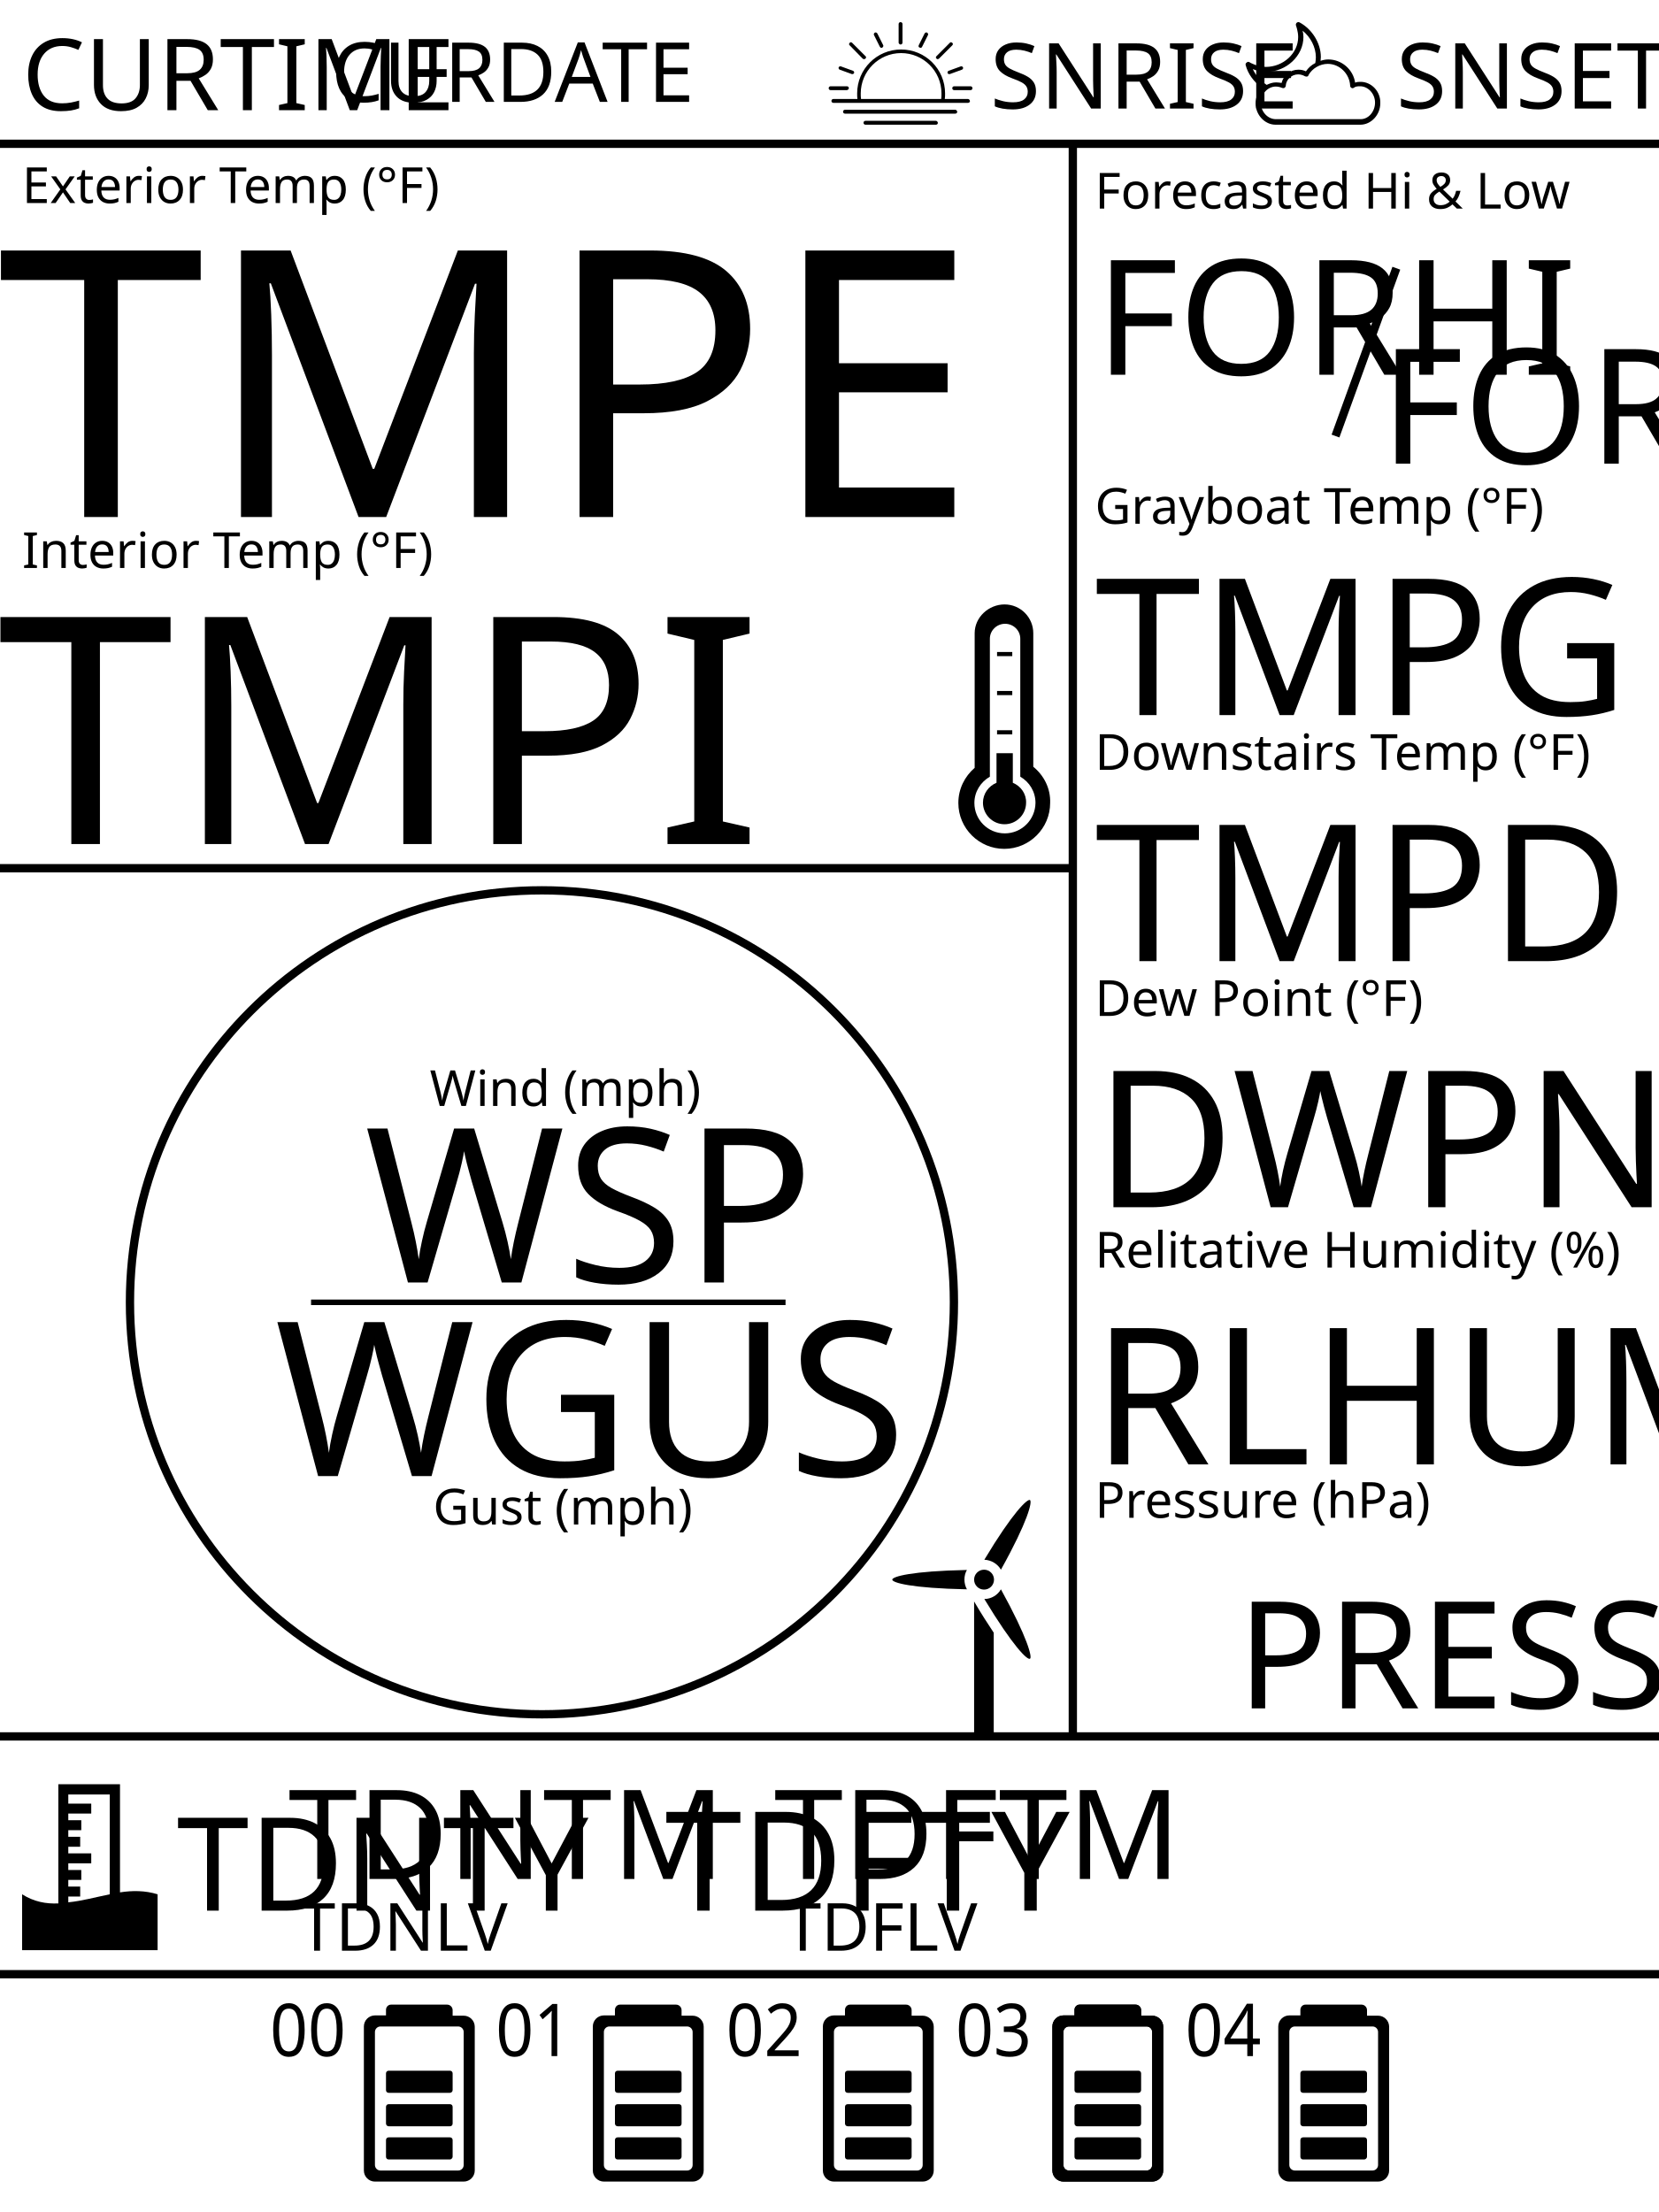
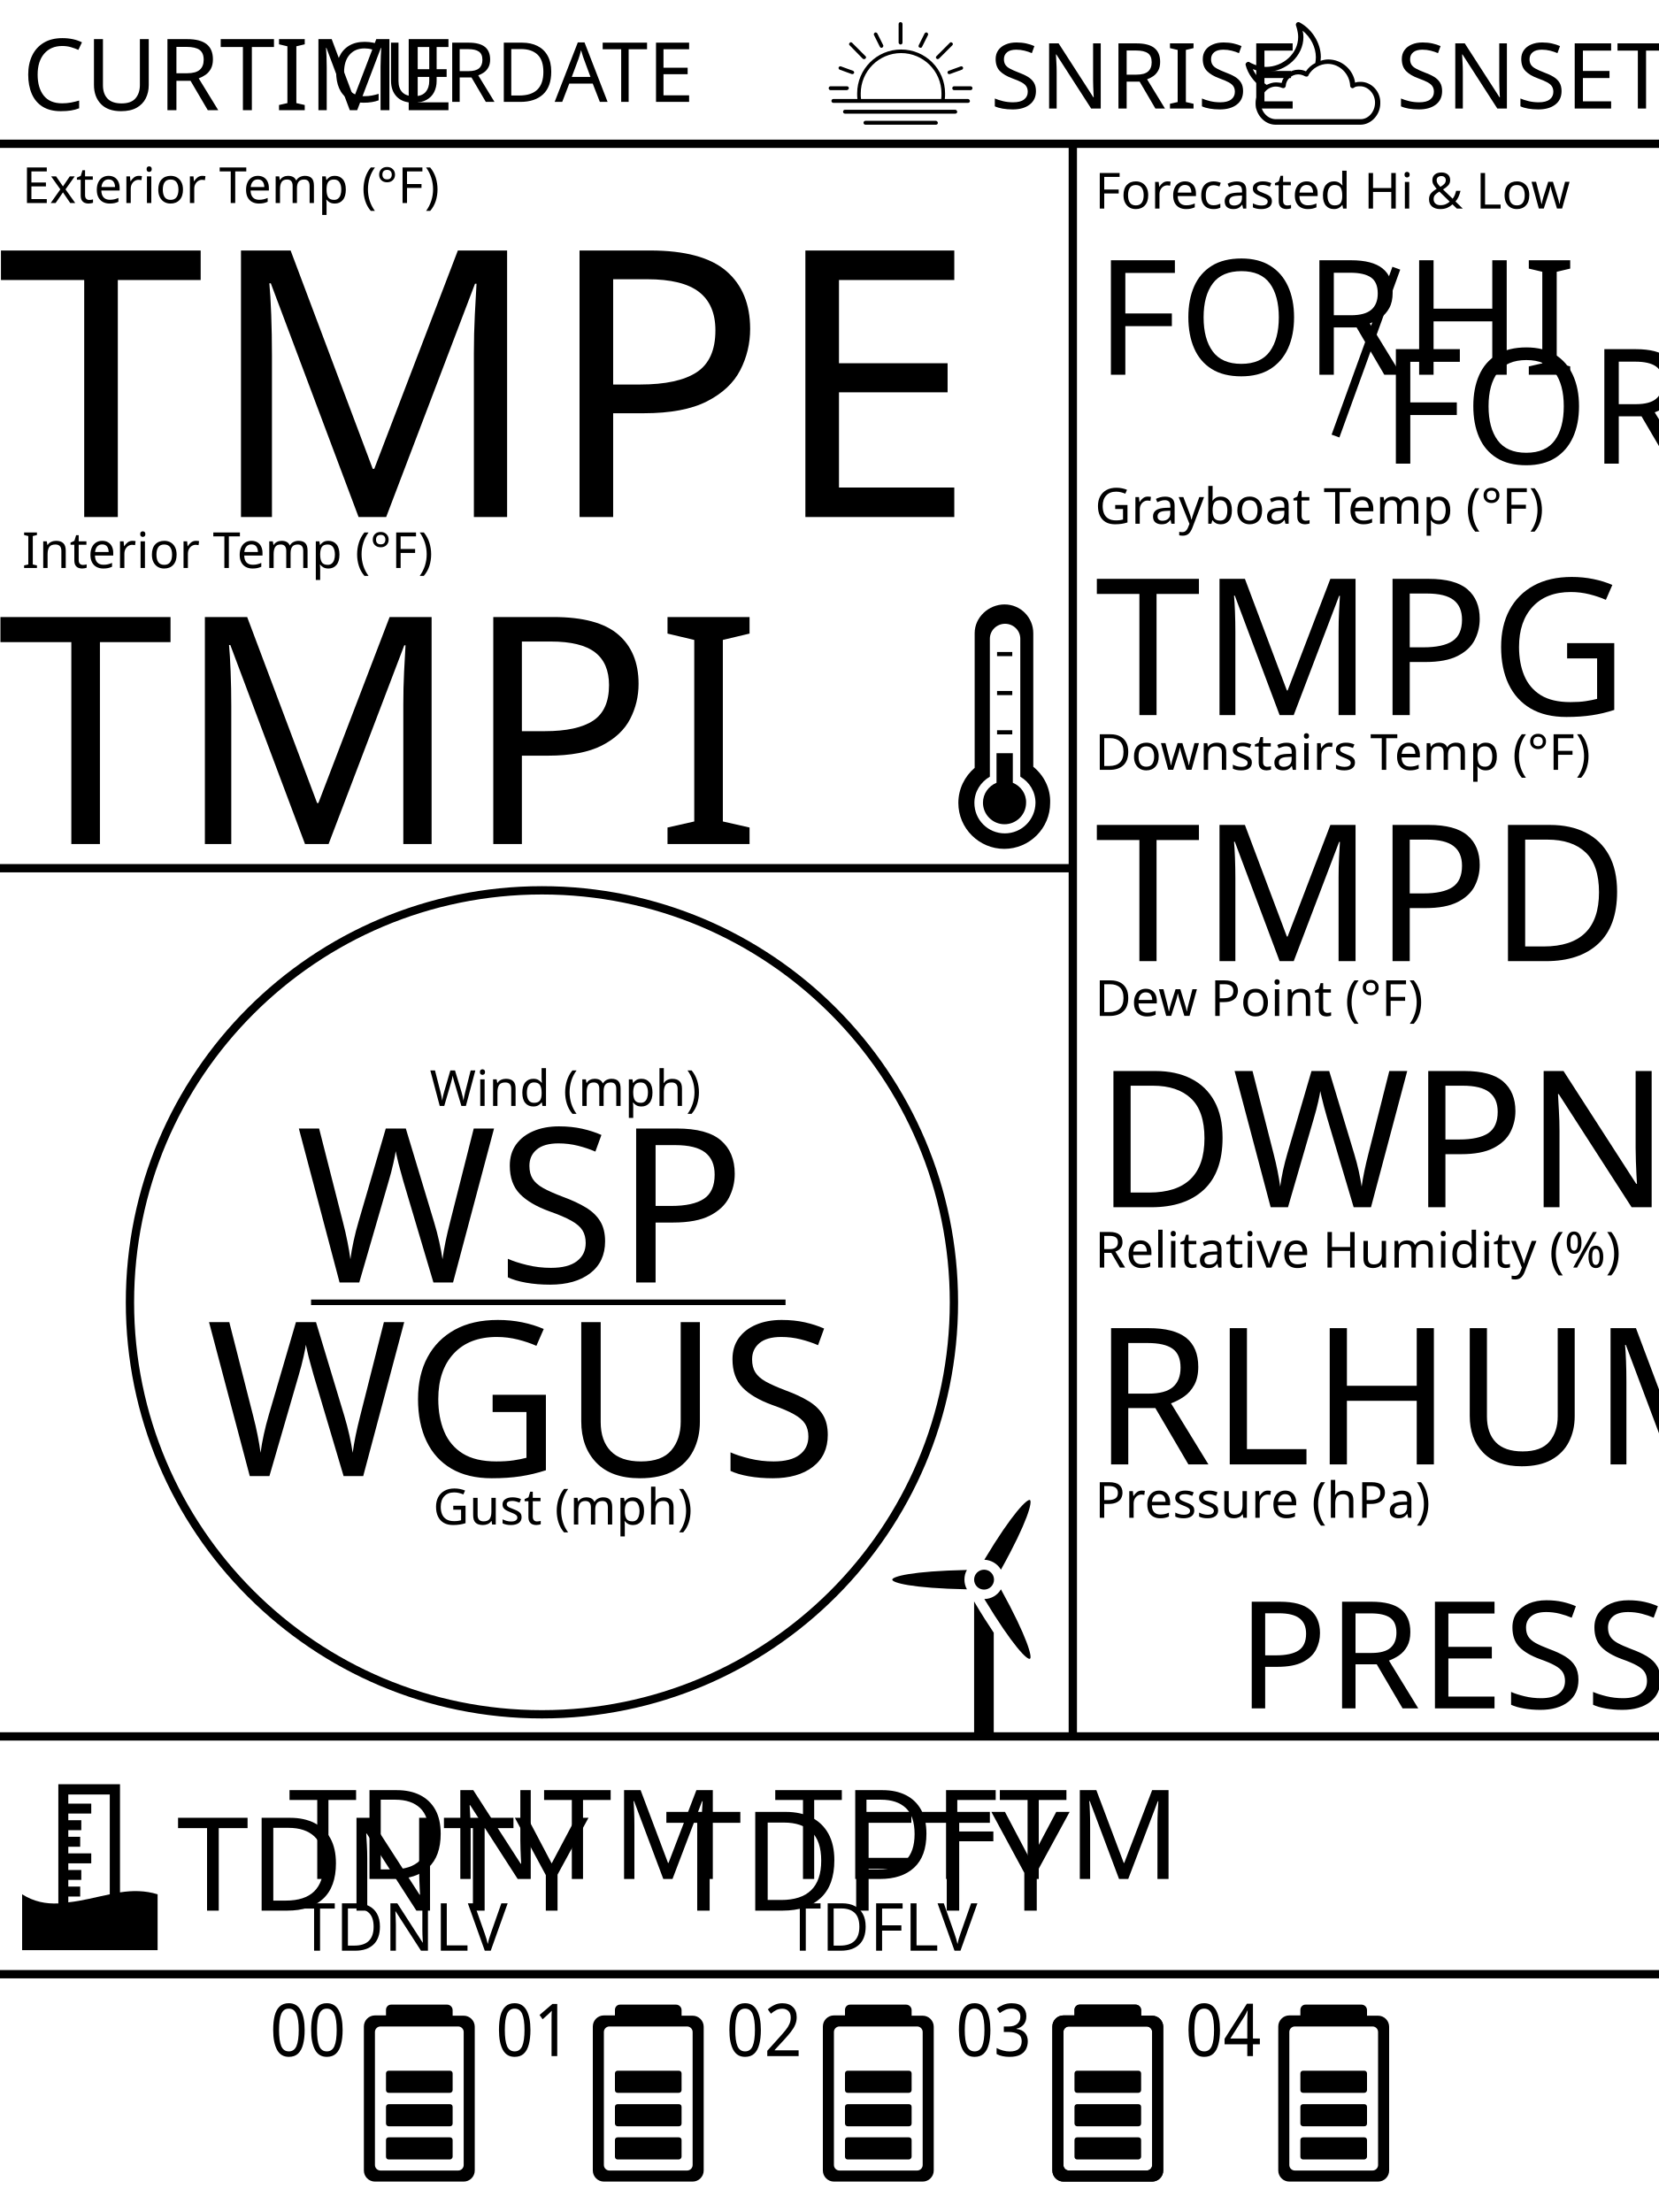
<svg xmlns="http://www.w3.org/2000/svg" version="1.1" id="Layer_1" x="0px" y="0px" viewBox="0 0 600 800" style="enable-background:new 0 0 600 800;" xml:space="preserve">
  <style type="text/css">
	.st0{fill:none;stroke:#000000;stroke-width:3;stroke-miterlimit:10;}
	.st1{font-family:'ArialMT';}
	.st2{font-size:26.4px;}
	.st3{fill-opacity:0;}
	.st4{font-size:45px;}
	.st5{font-size:24px;}
	.st6{font-size:47px;}
	.st7{font-size:50px;}
	.st8{font-size:78px;}
	.st9{font-size:18px;}
	.st10{fill:none;stroke:#000000;stroke-width:2;stroke-miterlimit:10;}
	.st11{font-size:69px;}
	.st12{font-size:54px;}
	.st13{font-size:58px;}
	.st14{font-size:135px;}
	.st15{font-size:115px;}
	.st16{font-size:33px;}
	.st17{font-size:36px;}
	.st18{font-size:30px;}
</style>
  <g id="layout">
    <line class="st0" x1="388" y1="52" x2="388" y2="628" />
    <line class="st0" x1="388" y1="314" x2="0" y2="314" />
    <line class="st0" x1="0" y1="714" x2="600" y2="714" />
    <line class="st0" x1="0" y1="628" x2="600" y2="628" />
    <line class="st0" x1="0" y1="52" x2="600" y2="52" />
  </g>
  <g id="battery_x5F_display">
    <text id="Sensor00" transform="matrix(0.9091 0 0 1 97.625 743.625)" class="st1 st2">00</text>
    <text id="Sensor01" transform="matrix(0.9091 0 0 1 179.2812 743.625)" class="st1 st2">01</text>
    <text id="Sensor02" transform="matrix(0.9091 0 0 1 262.6172 743.625)" class="st1 st2">02</text>
    <text id="Sensor03" transform="matrix(0.9091 0 0 1 345.625 743.625)" class="st1 st2">03</text>
    <text id="Sensor04" transform="matrix(0.9091 0 0 1 428.6641 743.625)" class="st1 st2">04</text>
    <g id="BatSens00">
      <path id="b00Bat4" class="st3" d="M139.7,726.8v2h-4c-2.2,0-4,1.8-4,4v52.3c-0.1,2.2,1.7,4,3.9,4h32.1c2.2,0,4-1.8,4-4V733    c0-2.2-1.8-4-4-4h-4v-2c0-1.1-0.9-2-2-2h-20.1C140.6,724.8,139.7,725.7,139.7,726.8z M165.7,732.9c1.1,0,2,0.9,2,2V783    c0,1.1-0.9,2-2,2h-28.1c-1.1,0-2-0.9-2-2v-48.2c0-1.1,0.9-2,2-2h28.1V732.9z M162.7,773c0.6,0,1,0.4,1,1v6c0,0.6-0.4,1-1,1h-22    c-0.6,0-1-0.4-1-1v-6c0-0.6,0.4-1,1-1H162.7z M162.7,760.9c0.6,0,1,0.4,1,1v6c0,0.6-0.4,1-1,1h-22c-0.6,0-1-0.4-1-1v-6    c0-0.6,0.4-1,1-1H162.7z M162.7,748.9c0.6,0,1,0.4,1,1v6c0,0.6-0.4,1-1,1h-22c-0.6,0-1-0.4-1-1v-6c0-0.6,0.4-1,1-1H162.7z     M162.7,736.9c0.6,0,1,0.4,1,1v6c0,0.6-0.4,1-1,1h-22c-0.6,0-1-0.4-1-1v-6c0-0.6,0.4-1,1-1H162.7z M140.7,760.9h22.1    c0.6,0,1,0.4,1,1v6c0,0.6-0.4,1-1,1h-22.1c-0.6,0-1-0.4-1-1v-6C139.7,761.4,140.1,760.9,140.7,760.9z M140.7,773h22.1    c0.6,0,1,0.4,1,1v6c0,0.6-0.4,1-1,1h-22.1c-0.6,0-1-0.4-1-1v-6C139.7,773.4,140.1,773,140.7,773z M140.7,736.9h22.1    c0.6,0,1,0.4,1,1v6c0,0.6-0.4,1-1,1h-22.1c-0.6,0-1-0.4-1-1v-6C139.7,737.3,140.1,736.9,140.7,736.9z M140.7,748.9h22.1    c0.6,0,1,0.4,1,1v6c0,0.6-0.4,1-1,1h-22.1c-0.6,0-1-0.4-1-1v-6C139.7,749.4,140.1,748.9,140.7,748.9z" />
      <path id="b00Bat3" d="M139.6,768v-6c0-0.6,0.4-1,1-1h22.1c0.6,0,1,0.4,1,1v6c0,0.6-0.4,1-1,1h-22.1C140,769,139.6,768.5,139.6,768    z M163.7,780v-6c0-0.6-0.4-1-1-1h-22.1c-0.6,0-1,0.4-1,1v6c0,0.6,0.4,1,1,1h22.1C163.2,781,163.7,780.5,163.7,780z M163.7,755.9    v-6c0-0.6-0.4-1-1-1h-22.1c-0.6,0-1,0.4-1,1v6c0,0.6,0.4,1,1,1h22.1C163.2,756.9,163.7,756.5,163.7,755.9z M139.6,726.9v2h-4    c-2.2,0-4,1.8-4,4V785c0,2.2,1.8,4,4,4h32.1c2.2,0,4-1.8,4-4v-52c0-2.2-1.8-4-4-4h-4v-2c0-1.1-0.9-2-2-2h-20.1    C140.5,724.9,139.6,725.8,139.6,726.9z M165.7,732.9c1.1,0,2,0.9,2,2V783c0,1.1-0.9,2-2,2h-28.1c-1.1,0-2-0.9-2-2v-48.1    c0-1.1,0.9-2,2-2H165.7z" />
      <path id="b00Bat2" class="st3" d="M139.6,768v-6c0-0.6,0.4-1,1-1h22.1c0.6,0,1,0.4,1,1v6c0,0.6-0.4,1-1,1h-22.1    C140,769,139.6,768.5,139.6,768z M163.7,780v-6c0-0.6-0.4-1-1-1h-22.1c-0.6,0-1,0.4-1,1v6c0,0.6,0.4,1,1,1h22.1    C163.2,781,163.7,780.5,163.7,780z M139.6,726.9v2h-4c-2.2,0-4,1.8-4,4V785c0,2.2,1.8,4,4,4h32.1c2.2,0,4-1.8,4-4v-52    c0-2.2-1.8-4-4-4h-4v-2c0-1.1-0.9-2-2-2h-20.1C140.5,724.9,139.6,725.8,139.6,726.9z M165.7,732.9c1.1,0,2,0.9,2,2V783    c0,1.1-0.9,2-2,2h-28.1c-1.1,0-2-0.9-2-2v-48.1c0-1.1,0.9-2,2-2H165.7z" />
      <path id="b00Bat1" class="st3" d="M163.7,780v-6c0-0.6-0.4-1-1-1h-22.1c-0.6,0-1,0.4-1,1v6c0,0.6,0.4,1,1,1h22.1    C163.3,781,163.7,780.5,163.7,780z M139.6,726.9v2h-4c-2.2,0-4,1.8-4,4V785c0,2.2,1.8,4,4,4h32.1c2.2,0,4-1.8,4-4v-52    c0-2.2-1.8-4-4-4h-4v-2c0-1.1-0.9-2-2-2h-20.1C140.6,724.9,139.6,725.8,139.6,726.9z M165.7,732.9c1.1,0,2,0.9,2,2V783    c0,1.1-0.9,2-2,2h-28.1c-1.1,0-2-0.9-2-2v-48.1c0-1.1,0.9-2,2-2H165.7z" />
      <path id="b00Bat0" class="st3" d="M139.6,726.9v2h-4c-2.2,0-4,1.8-4,4V785c0,2.2,1.8,4,4,4h32.1c2.2,0,4-1.8,4-4v-52    c0-2.2-1.8-4-4-4h-4v-2c0-1.1-0.9-2-2-2h-20.1C140.6,724.9,139.6,725.8,139.6,726.9z M165.7,732.9c1.1,0,2,0.9,2,2V783    c0,1.1-0.9,2-2,2h-28.1c-1.1,0-2-0.9-2-2v-48.1c0-1.1,0.9-2,2-2H165.7z" />
    </g>
    <g id="BatSens01">
      <path id="b01Bat4" class="st3" d="M222.5,726.8v2h-4c-2.2,0-4,1.8-4,4v52.3c-0.1,2.2,1.7,4,3.9,4h32.1c2.2,0,4-1.8,4-4V733    c0-2.2-1.8-4-4-4h-4v-2c0-1.1-0.9-2-2-2h-20.1C223.4,724.8,222.5,725.7,222.5,726.8z M248.5,732.9c1.1,0,2,0.9,2,2V783    c0,1.1-0.9,2-2,2h-28.1c-1.1,0-2-0.9-2-2v-48.2c0-1.1,0.9-2,2-2h28.1V732.9z M245.5,773c0.6,0,1,0.4,1,1v6c0,0.6-0.4,1-1,1h-22    c-0.6,0-1-0.4-1-1v-6c0-0.6,0.4-1,1-1H245.5z M245.5,760.9c0.6,0,1,0.4,1,1v6c0,0.6-0.4,1-1,1h-22c-0.6,0-1-0.4-1-1v-6    c0-0.6,0.4-1,1-1H245.5z M245.5,748.9c0.6,0,1,0.4,1,1v6c0,0.6-0.4,1-1,1h-22c-0.6,0-1-0.4-1-1v-6c0-0.6,0.4-1,1-1H245.5z     M245.5,736.9c0.6,0,1,0.4,1,1v6c0,0.6-0.4,1-1,1h-22c-0.6,0-1-0.4-1-1v-6c0-0.6,0.4-1,1-1H245.5z M223.5,760.9h22.1    c0.6,0,1,0.4,1,1v6c0,0.6-0.4,1-1,1h-22.1c-0.6,0-1-0.4-1-1v-6C222.5,761.4,222.9,760.9,223.5,760.9z M223.5,773h22.1    c0.6,0,1,0.4,1,1v6c0,0.6-0.4,1-1,1h-22.1c-0.6,0-1-0.4-1-1v-6C222.5,773.4,222.9,773,223.5,773z M223.5,736.9h22.1    c0.6,0,1,0.4,1,1v6c0,0.6-0.4,1-1,1h-22.1c-0.6,0-1-0.4-1-1v-6C222.5,737.3,222.9,736.9,223.5,736.9z M223.5,748.9h22.1    c0.6,0,1,0.4,1,1v6c0,0.6-0.4,1-1,1h-22.1c-0.6,0-1-0.4-1-1v-6C222.5,749.4,222.9,748.9,223.5,748.9z" />
      <path id="b01Bat3" d="M222.4,768v-6c0-0.6,0.4-1,1-1h22.1c0.6,0,1,0.4,1,1v6c0,0.6-0.4,1-1,1h-22.1    C222.8,769,222.4,768.5,222.4,768z M246.5,780v-6c0-0.6-0.4-1-1-1h-22.1c-0.6,0-1,0.4-1,1v6c0,0.6,0.4,1,1,1h22.1    C246,781,246.5,780.5,246.5,780z M246.5,755.9v-6c0-0.6-0.4-1-1-1h-22.1c-0.6,0-1,0.4-1,1v6c0,0.6,0.4,1,1,1h22.1    C246,756.9,246.5,756.5,246.5,755.9z M222.4,726.9v2h-4c-2.2,0-4,1.8-4,4V785c0,2.2,1.8,4,4,4h32.1c2.2,0,4-1.8,4-4v-52    c0-2.2-1.8-4-4-4h-4v-2c0-1.1-0.9-2-2-2h-20.1C223.3,724.9,222.4,725.8,222.4,726.9z M248.5,732.9c1.1,0,2,0.9,2,2V783    c0,1.1-0.9,2-2,2h-28.1c-1.1,0-2-0.9-2-2v-48.1c0-1.1,0.9-2,2-2H248.5z" />
      <path id="b01Bat2" class="st3" d="M222.4,768v-6c0-0.6,0.4-1,1-1h22.1c0.6,0,1,0.4,1,1v6c0,0.6-0.4,1-1,1h-22.1    C222.8,769,222.4,768.5,222.4,768z M246.5,780v-6c0-0.6-0.4-1-1-1h-22.1c-0.6,0-1,0.4-1,1v6c0,0.6,0.4,1,1,1h22.1    C246,781,246.5,780.5,246.5,780z M222.4,726.9v2h-4c-2.2,0-4,1.8-4,4V785c0,2.2,1.8,4,4,4h32.1c2.2,0,4-1.8,4-4v-52    c0-2.2-1.8-4-4-4h-4v-2c0-1.1-0.9-2-2-2h-20.1C223.3,724.9,222.4,725.8,222.4,726.9z M248.5,732.9c1.1,0,2,0.9,2,2V783    c0,1.1-0.9,2-2,2h-28.1c-1.1,0-2-0.9-2-2v-48.1c0-1.1,0.9-2,2-2H248.5z" />
      <path id="b01Bat1" class="st3" d="M246.5,780v-6c0-0.6-0.4-1-1-1h-22.1c-0.6,0-1,0.4-1,1v6c0,0.6,0.4,1,1,1h22.1    C246.1,781,246.5,780.5,246.5,780z M222.4,726.9v2h-4c-2.2,0-4,1.8-4,4V785c0,2.2,1.8,4,4,4h32.1c2.2,0,4-1.8,4-4v-52    c0-2.2-1.8-4-4-4h-4v-2c0-1.1-0.9-2-2-2h-20.1C223.4,724.9,222.4,725.8,222.4,726.9z M248.5,732.9c1.1,0,2,0.9,2,2V783    c0,1.1-0.9,2-2,2h-28.1c-1.1,0-2-0.9-2-2v-48.1c0-1.1,0.9-2,2-2H248.5z" />
      <path id="b01Bat0" class="st3" d="M222.4,726.9v2h-4c-2.2,0-4,1.8-4,4V785c0,2.2,1.8,4,4,4h32.1c2.2,0,4-1.8,4-4v-52    c0-2.2-1.8-4-4-4h-4v-2c0-1.1-0.9-2-2-2h-20.1C223.4,724.9,222.4,725.8,222.4,726.9z M248.5,732.9c1.1,0,2,0.9,2,2V783    c0,1.1-0.9,2-2,2h-28.1c-1.1,0-2-0.9-2-2v-48.1c0-1.1,0.9-2,2-2H248.5z" />
    </g>
    <g id="BatSens02">
      <path id="b02Bat4" class="st3" d="M305.7,726.8v2h-4c-2.2,0-4,1.8-4,4v52.3c-0.1,2.2,1.7,4,3.9,4h32.1c2.2,0,4-1.8,4-4V733    c0-2.2-1.8-4-4-4h-4v-2c0-1.1-0.9-2-2-2h-20.1C306.6,724.8,305.7,725.7,305.7,726.8z M331.7,732.9c1.1,0,2,0.9,2,2V783    c0,1.1-0.9,2-2,2h-28.1c-1.1,0-2-0.9-2-2v-48.2c0-1.1,0.9-2,2-2h28.1V732.9z M328.7,773c0.6,0,1,0.4,1,1v6c0,0.6-0.4,1-1,1h-22    c-0.6,0-1-0.4-1-1v-6c0-0.6,0.4-1,1-1H328.7z M328.7,760.9c0.6,0,1,0.4,1,1v6c0,0.6-0.4,1-1,1h-22c-0.6,0-1-0.4-1-1v-6    c0-0.6,0.4-1,1-1H328.7z M328.7,748.9c0.6,0,1,0.4,1,1v6c0,0.6-0.4,1-1,1h-22c-0.6,0-1-0.4-1-1v-6c0-0.6,0.4-1,1-1H328.7z     M328.7,736.9c0.6,0,1,0.4,1,1v6c0,0.6-0.4,1-1,1h-22c-0.6,0-1-0.4-1-1v-6c0-0.6,0.4-1,1-1H328.7z M306.7,760.9h22.1    c0.6,0,1,0.4,1,1v6c0,0.6-0.4,1-1,1h-22.1c-0.6,0-1-0.4-1-1v-6C305.7,761.4,306.1,760.9,306.7,760.9z M306.7,773h22.1    c0.6,0,1,0.4,1,1v6c0,0.6-0.4,1-1,1h-22.1c-0.6,0-1-0.4-1-1v-6C305.7,773.4,306.1,773,306.7,773z M306.7,736.9h22.1    c0.6,0,1,0.4,1,1v6c0,0.6-0.4,1-1,1h-22.1c-0.6,0-1-0.4-1-1v-6C305.7,737.3,306.1,736.9,306.7,736.9z M306.7,748.9h22.1    c0.6,0,1,0.4,1,1v6c0,0.6-0.4,1-1,1h-22.1c-0.6,0-1-0.4-1-1v-6C305.7,749.4,306.1,748.9,306.7,748.9z" />
      <path id="b02Bat3" d="M305.6,768v-6c0-0.6,0.4-1,1-1h22.1c0.6,0,1,0.4,1,1v6c0,0.6-0.4,1-1,1h-22.1C306,769,305.6,768.5,305.6,768    z M329.7,780v-6c0-0.6-0.4-1-1-1h-22.1c-0.6,0-1,0.4-1,1v6c0,0.6,0.4,1,1,1h22.1C329.2,781,329.7,780.5,329.7,780z M329.7,755.9    v-6c0-0.6-0.4-1-1-1h-22.1c-0.6,0-1,0.4-1,1v6c0,0.6,0.4,1,1,1h22.1C329.2,756.9,329.7,756.5,329.7,755.9z M305.6,726.9v2h-4    c-2.2,0-4,1.8-4,4V785c0,2.2,1.8,4,4,4h32.1c2.2,0,4-1.8,4-4v-52c0-2.2-1.8-4-4-4h-4v-2c0-1.1-0.9-2-2-2h-20.1    C306.5,724.9,305.6,725.8,305.6,726.9z M331.7,732.9c1.1,0,2,0.9,2,2V783c0,1.1-0.9,2-2,2h-28.1c-1.1,0-2-0.9-2-2v-48.1    c0-1.1,0.9-2,2-2H331.7z" />
      <path id="b02Bat2" class="st3" d="M305.6,768v-6c0-0.6,0.4-1,1-1h22.1c0.6,0,1,0.4,1,1v6c0,0.6-0.4,1-1,1h-22.1    C306,769,305.6,768.5,305.6,768z M329.7,780v-6c0-0.6-0.4-1-1-1h-22.1c-0.6,0-1,0.4-1,1v6c0,0.6,0.4,1,1,1h22.1    C329.2,781,329.7,780.5,329.7,780z M305.6,726.9v2h-4c-2.2,0-4,1.8-4,4V785c0,2.2,1.8,4,4,4h32.1c2.2,0,4-1.8,4-4v-52    c0-2.2-1.8-4-4-4h-4v-2c0-1.1-0.9-2-2-2h-20.1C306.5,724.9,305.6,725.8,305.6,726.9z M331.7,732.9c1.1,0,2,0.9,2,2V783    c0,1.1-0.9,2-2,2h-28.1c-1.1,0-2-0.9-2-2v-48.1c0-1.1,0.9-2,2-2H331.7z" />
      <path id="b02Bat1" class="st3" d="M329.7,780v-6c0-0.6-0.4-1-1-1h-22.1c-0.6,0-1,0.4-1,1v6c0,0.6,0.4,1,1,1h22.1    C329.3,781,329.7,780.5,329.7,780z M305.6,726.9v2h-4c-2.2,0-4,1.8-4,4V785c0,2.2,1.8,4,4,4h32.1c2.2,0,4-1.8,4-4v-52    c0-2.2-1.8-4-4-4h-4v-2c0-1.1-0.9-2-2-2h-20.1C306.6,724.9,305.6,725.8,305.6,726.9z M331.7,732.9c1.1,0,2,0.9,2,2V783    c0,1.1-0.9,2-2,2h-28.1c-1.1,0-2-0.9-2-2v-48.1c0-1.1,0.9-2,2-2H331.7z" />
      <path id="b02Bat0" class="st3" d="M305.6,726.9v2h-4c-2.2,0-4,1.8-4,4V785c0,2.2,1.8,4,4,4h32.1c2.2,0,4-1.8,4-4v-52    c0-2.2-1.8-4-4-4h-4v-2c0-1.1-0.9-2-2-2h-20.1C306.6,724.9,305.6,725.8,305.6,726.9z M331.7,732.9c1.1,0,2,0.9,2,2V783    c0,1.1-0.9,2-2,2h-28.1c-1.1,0-2-0.9-2-2v-48.1c0-1.1,0.9-2,2-2H331.7z" />
    </g>
    <g id="BatSens03">
      <path id="b03Bat4" class="st3" d="M388.7,726.8v2h-4c-2.2,0-4,1.8-4,4v52.3c-0.1,2.2,1.7,4,3.9,4h32.1c2.2,0,4-1.8,4-4V733    c0-2.2-1.8-4-4-4h-4v-2c0-1.1-0.9-2-2-2h-20.1C389.6,724.8,388.7,725.7,388.7,726.8z M414.7,732.9c1.1,0,2,0.9,2,2V783    c0,1.1-0.9,2-2,2h-28.1c-1.1,0-2-0.9-2-2v-48.2c0-1.1,0.9-2,2-2h28.1V732.9z M411.7,773c0.6,0,1,0.4,1,1v6c0,0.6-0.4,1-1,1h-22    c-0.6,0-1-0.4-1-1v-6c0-0.6,0.4-1,1-1H411.7z M411.7,760.9c0.6,0,1,0.4,1,1v6c0,0.6-0.4,1-1,1h-22c-0.6,0-1-0.4-1-1v-6    c0-0.6,0.4-1,1-1H411.7z M411.7,748.9c0.6,0,1,0.4,1,1v6c0,0.6-0.4,1-1,1h-22c-0.6,0-1-0.4-1-1v-6c0-0.6,0.4-1,1-1H411.7z     M411.7,736.9c0.6,0,1,0.4,1,1v6c0,0.6-0.4,1-1,1h-22c-0.6,0-1-0.4-1-1v-6c0-0.6,0.4-1,1-1H411.7z M389.7,760.9h22.1    c0.6,0,1,0.4,1,1v6c0,0.6-0.4,1-1,1h-22.1c-0.6,0-1-0.4-1-1v-6C388.7,761.4,389.1,760.9,389.7,760.9z M389.7,773h22.1    c0.6,0,1,0.4,1,1v6c0,0.6-0.4,1-1,1h-22.1c-0.6,0-1-0.4-1-1v-6C388.7,773.4,389.1,773,389.7,773z M389.7,736.9h22.1    c0.6,0,1,0.4,1,1v6c0,0.6-0.4,1-1,1h-22.1c-0.6,0-1-0.4-1-1v-6C388.7,737.3,389.1,736.9,389.7,736.9z M389.7,748.9h22.1    c0.6,0,1,0.4,1,1v6c0,0.6-0.4,1-1,1h-22.1c-0.6,0-1-0.4-1-1v-6C388.7,749.4,389.1,748.9,389.7,748.9z" />
      <path id="b03Bat3" d="M388.6,768v-6c0-0.6,0.4-1,1-1h22.1c0.6,0,1,0.4,1,1v6c0,0.6-0.4,1-1,1h-22.1C389,769,388.6,768.5,388.6,768    z M412.7,780v-6c0-0.6-0.4-1-1-1h-22.1c-0.6,0-1,0.4-1,1v6c0,0.6,0.4,1,1,1h22.1C412.2,781,412.7,780.5,412.7,780z M412.7,755.9    v-6c0-0.6-0.4-1-1-1h-22.1c-0.6,0-1,0.4-1,1v6c0,0.6,0.4,1,1,1h22.1C412.2,756.9,412.7,756.5,412.7,755.9z M388.6,726.9v2h-4    c-2.2,0-4,1.8-4,4V785c0,2.2,1.8,4,4,4h32.1c2.2,0,4-1.8,4-4v-52c0-2.2-1.8-4-4-4h-4v-2c0-1.1-0.9-2-2-2h-20.1    C389.5,724.9,388.6,725.8,388.6,726.9z M414.7,732.9c1.1,0,2,0.9,2,2V783c0,1.1-0.9,2-2,2h-28.1c-1.1,0-2-0.9-2-2v-48.1    c0-1.1,0.9-2,2-2H414.7z" />
      <path id="b03Bat2" class="st3" d="M388.6,768v-6c0-0.6,0.4-1,1-1h22.1c0.6,0,1,0.4,1,1v6c0,0.6-0.4,1-1,1h-22.1    C389,769,388.6,768.5,388.6,768z M412.7,780v-6c0-0.6-0.4-1-1-1h-22.1c-0.6,0-1,0.4-1,1v6c0,0.6,0.4,1,1,1h22.1    C412.2,781,412.7,780.5,412.7,780z M388.6,726.9v2h-4c-2.2,0-4,1.8-4,4V785c0,2.2,1.8,4,4,4h32.1c2.2,0,4-1.8,4-4v-52    c0-2.2-1.8-4-4-4h-4v-2c0-1.1-0.9-2-2-2h-20.1C389.5,724.9,388.6,725.8,388.6,726.9z M414.7,732.9c1.1,0,2,0.9,2,2V783    c0,1.1-0.9,2-2,2h-28.1c-1.1,0-2-0.9-2-2v-48.1c0-1.1,0.9-2,2-2H414.7z" />
      <path id="b03Bat1" class="st3" d="M412.7,780v-6c0-0.6-0.4-1-1-1h-22.1c-0.6,0-1,0.4-1,1v6c0,0.6,0.4,1,1,1h22.1    C412.3,781,412.7,780.5,412.7,780z M388.6,726.9v2h-4c-2.2,0-4,1.8-4,4V785c0,2.2,1.8,4,4,4h32.1c2.2,0,4-1.8,4-4v-52    c0-2.2-1.8-4-4-4h-4v-2c0-1.1-0.9-2-2-2h-20.1C389.6,724.9,388.6,725.8,388.6,726.9z M414.7,732.9c1.1,0,2,0.9,2,2V783    c0,1.1-0.9,2-2,2h-28.1c-1.1,0-2-0.9-2-2v-48.1c0-1.1,0.9-2,2-2H414.7z" />
      <path id="b03Bat0" d="M388.6,726.9v2h-4c-2.2,0-4,1.8-4,4V785c0,2.2,1.8,4,4,4h32.1c2.2,0,4-1.8,4-4v-52c0-2.2-1.8-4-4-4h-4v-2    c0-1.1-0.9-2-2-2h-20.1C389.6,724.9,388.6,725.8,388.6,726.9z M414.7,732.9c1.1,0,2,0.9,2,2V783c0,1.1-0.9,2-2,2h-28.1    c-1.1,0-2-0.9-2-2v-48.1c0-1.1,0.9-2,2-2H414.7z" />
    </g>
    <g id="BatSens04">
      <path id="b04Bat4" class="st3" d="M470.4,726.8v2h-4c-2.2,0-4,1.8-4,4v52.3c-0.1,2.2,1.7,4,3.9,4h32.1c2.2,0,4-1.8,4-4V733    c0-2.2-1.8-4-4-4h-4v-2c0-1.1-0.9-2-2-2h-20.1C471.3,724.8,470.4,725.7,470.4,726.8z M496.4,732.9c1.1,0,2,0.9,2,2V783    c0,1.1-0.9,2-2,2h-28.1c-1.1,0-2-0.9-2-2v-48.2c0-1.1,0.9-2,2-2h28.1V732.9z M493.4,773c0.6,0,1,0.4,1,1v6c0,0.6-0.4,1-1,1h-22    c-0.6,0-1-0.4-1-1v-6c0-0.6,0.4-1,1-1H493.4z M493.4,760.9c0.6,0,1,0.4,1,1v6c0,0.6-0.4,1-1,1h-22c-0.6,0-1-0.4-1-1v-6    c0-0.6,0.4-1,1-1H493.4z M493.4,748.9c0.6,0,1,0.4,1,1v6c0,0.6-0.4,1-1,1h-22c-0.6,0-1-0.4-1-1v-6c0-0.6,0.4-1,1-1H493.4z     M493.4,736.9c0.6,0,1,0.4,1,1v6c0,0.6-0.4,1-1,1h-22c-0.6,0-1-0.4-1-1v-6c0-0.6,0.4-1,1-1H493.4z M471.4,760.9h22.1    c0.6,0,1,0.4,1,1v6c0,0.6-0.4,1-1,1h-22.1c-0.6,0-1-0.4-1-1v-6C470.4,761.4,470.8,760.9,471.4,760.9z M471.4,773h22.1    c0.6,0,1,0.4,1,1v6c0,0.6-0.4,1-1,1h-22.1c-0.6,0-1-0.4-1-1v-6C470.4,773.4,470.8,773,471.4,773z M471.4,736.9h22.1    c0.6,0,1,0.4,1,1v6c0,0.6-0.4,1-1,1h-22.1c-0.6,0-1-0.4-1-1v-6C470.4,737.3,470.8,736.9,471.4,736.9z M471.4,748.9h22.1    c0.6,0,1,0.4,1,1v6c0,0.6-0.4,1-1,1h-22.1c-0.6,0-1-0.4-1-1v-6C470.4,749.4,470.8,748.9,471.4,748.9z" />
      <path id="b04Bat3" d="M470.3,768v-6c0-0.6,0.4-1,1-1h22.1c0.6,0,1,0.4,1,1v6c0,0.6-0.4,1-1,1h-22.1    C470.7,769,470.3,768.5,470.3,768z M494.4,780v-6c0-0.6-0.4-1-1-1h-22.1c-0.6,0-1,0.4-1,1v6c0,0.6,0.4,1,1,1h22.1    C493.9,781,494.4,780.5,494.4,780z M494.4,755.9v-6c0-0.6-0.4-1-1-1h-22.1c-0.6,0-1,0.4-1,1v6c0,0.6,0.4,1,1,1h22.1    C493.9,756.9,494.4,756.5,494.4,755.9z M470.3,726.9v2h-4c-2.2,0-4,1.8-4,4V785c0,2.2,1.8,4,4,4h32.1c2.2,0,4-1.8,4-4v-52    c0-2.2-1.8-4-4-4h-4v-2c0-1.1-0.9-2-2-2h-20.1C471.2,724.9,470.3,725.8,470.3,726.9z M496.4,732.9c1.1,0,2,0.9,2,2V783    c0,1.1-0.9,2-2,2h-28.1c-1.1,0-2-0.9-2-2v-48.1c0-1.1,0.9-2,2-2H496.4z" />
      <path id="b04Bat2" class="st3" d="M470.3,768v-6c0-0.6,0.4-1,1-1h22.1c0.6,0,1,0.4,1,1v6c0,0.6-0.4,1-1,1h-22.1    C470.7,769,470.3,768.5,470.3,768z M494.4,780v-6c0-0.6-0.4-1-1-1h-22.1c-0.6,0-1,0.4-1,1v6c0,0.6,0.4,1,1,1h22.1    C493.9,781,494.4,780.5,494.4,780z M470.3,726.9v2h-4c-2.2,0-4,1.8-4,4V785c0,2.2,1.8,4,4,4h32.1c2.2,0,4-1.8,4-4v-52    c0-2.2-1.8-4-4-4h-4v-2c0-1.1-0.9-2-2-2h-20.1C471.2,724.9,470.3,725.8,470.3,726.9z M496.4,732.9c1.1,0,2,0.9,2,2V783    c0,1.1-0.9,2-2,2h-28.1c-1.1,0-2-0.9-2-2v-48.1c0-1.1,0.9-2,2-2H496.4z" />
      <path id="b04Bat1" class="st3" d="M494.4,780v-6c0-0.6-0.4-1-1-1h-22.1c-0.6,0-1,0.4-1,1v6c0,0.6,0.4,1,1,1h22.1    C494,781,494.4,780.5,494.4,780z M470.3,726.9v2h-4c-2.2,0-4,1.8-4,4V785c0,2.2,1.8,4,4,4h32.1c2.2,0,4-1.8,4-4v-52    c0-2.2-1.8-4-4-4h-4v-2c0-1.1-0.9-2-2-2h-20.1C471.3,724.9,470.3,725.8,470.3,726.9z M496.4,732.9c1.1,0,2,0.9,2,2V783    c0,1.1-0.9,2-2,2h-28.1c-1.1,0-2-0.9-2-2v-48.1c0-1.1,0.9-2,2-2H496.4z" />
      <path id="b04Bat0" class="st3" d="M470.3,726.9v2h-4c-2.2,0-4,1.8-4,4V785c0,2.2,1.8,4,4,4h32.1c2.2,0,4-1.8,4-4v-52    c0-2.2-1.8-4-4-4h-4v-2c0-1.1-0.9-2-2-2h-20.1C471.3,724.9,470.3,725.8,470.3,726.9z M496.4,732.9c1.1,0,2,0.9,2,2V783    c0,1.1-0.9,2-2,2h-28.1c-1.1,0-2-0.9-2-2v-48.1c0-1.1,0.9-2,2-2H496.4z" />
    </g>
  </g>
  <g id="tide_x5F_display">
    <path d="M8,705.3v-20.2c4.3,2.7,8.6,3.5,13.1,3.3v-43.1h22.3v39.1c4.5-0.7,9.1-0.7,13.6,0.7v20.2H8z M39.7,685.1V649h-15v3.3H33   v3.6h-8.3v2.4h4.7v3.6h-4.7v2.4H29v3.6h-4.3v2.4H33v3.6h-8.3v2.4h4.7v3.6h-4.7v2.4H29v3.6h-4.3v2.1   C29.7,687.5,34.7,686.1,39.7,685.1z" />
    <text transform="matrix(1 0 0 1 104.254 679.5577)" class="st1 st4">TDNTM</text>
    <text transform="matrix(1 0 0 1 108.0002 705.4993)" class="st1 st5">TDNLV</text>
    <text transform="matrix(1 0 0 1 63.9269 690.9996)" class="st1 st6">TDNTY</text>
    <text transform="matrix(1 0 0 1 279.9269 679.5577)" class="st1 st4">TDFTM</text>
    <text transform="matrix(1 0 0 1 283.6731 705.4993)" class="st1 st5">TDFLV</text>
    <text transform="matrix(1 0 0 1 240.5004 690.9996)" class="st1 st7">TDFTY</text>
  </g>
  <g id="wind_x5F_display">
    <g id="Windmill_x5F_Gfx">
      <circle cx="355.9" cy="571.3" r="3.6" />
      <path d="M362,567.7c9.8-17.6,11.4-24.6,10.5-25.2c-0.9-0.5-6.2,4.4-16.5,21.6C358.5,564.2,360.8,565.6,362,567.7z" />
      <path d="M348.8,571.3c0-1.3,0.3-2.5,0.9-3.5c-20.1,0.4-27,2.4-27,3.5s6.9,3.1,27,3.5C349.1,573.7,348.8,572.5,348.8,571.3z" />
      <path d="M362,574.8c-1.2,2.1-3.5,3.5-6,3.5c10.4,17.2,15.6,22.2,16.5,21.6C373.4,599.5,371.7,592.4,362,574.8z" />
      <path d="M352.3,579.2v1.5v47.4h7.1v-37.6C357.4,587.5,355,583.8,352.3,579.2z" />
    </g>
    <path id="wdno" class="st3" d="M214.4,338.7l-15.5-15.5c0,0,0,0,0-0.1c-0.6-0.6-1.2-0.9-2-1.1c0,0,0,0-0.1,0   c-0.3-0.1-0.5-0.1-0.8-0.1l0,0l0,0c-0.3,0-0.5,0-0.8,0.1c0,0,0,0-0.1,0c-0.7,0.2-1.4,0.5-2,1.1c0,0,0,0,0,0.1l-15.5,15.5   c-1.6,1.6-1.6,4.1,0,5.7s4.1,1.6,5.7,0l8.7-8.7V363c0,2.2,1.8,4,4,4s4-1.8,4-4v-27.3l8.7,8.7c1.6,1.6,4.1,1.6,5.7,0   S215.9,340.3,214.4,338.7z" />
    <path id="wdso" class="st3" d="M177.6,603.3l15.5,15.5c0,0,0,0,0,0.1c0.6,0.6,1.2,0.9,2,1.1c0,0,0,0,0.1,0c0.3,0.1,0.5,0.1,0.8,0.1   l0,0l0,0c0.3,0,0.5,0,0.8-0.1c0,0,0,0,0.1,0c0.7-0.2,1.4-0.5,2-1.1c0,0,0,0,0-0.1l15.5-15.5c1.6-1.6,1.6-4.1,0-5.7s-4.1-1.6-5.7,0   l-8.7,8.7V579c0-2.2-1.8-4-4-4s-4,1.8-4,4v27.3l-8.7-8.7c-1.6-1.6-4.1-1.6-5.7,0C176.1,599.2,176.1,601.7,177.6,603.3z" />
    <path id="wdse" class="st3" d="M275.2,575h21.9c0,0,0,0,0.1,0c0.8,0,1.5-0.2,2.1-0.6c0,0,0,0,0.1,0c0.2-0.1,0.4-0.3,0.6-0.5l0,0   l0,0c0.2-0.2,0.4-0.4,0.5-0.6c0,0,0,0,0-0.1c0.4-0.6,0.6-1.4,0.6-2.1c0,0,0,0,0-0.1v-22c0-2.2-1.8-4-4-4s-4,1.8-4,4v12.3L273.8,542   c-1.6-1.6-4.1-1.6-5.7,0s-1.6,4.1,0,5.7l19.3,19.3h-12.3c-2.2,0-4,1.8-4,4C271.2,573.2,273,575,275.2,575z" />
    <path id="wdnw" class="st3" d="M116.8,365.8H94.9c0,0,0,0-0.1,0c-0.8,0-1.5,0.2-2.1,0.6c0,0,0,0-0.1,0c-0.2,0.1-0.4,0.3-0.6,0.5   l0,0l0,0c-0.2,0.2-0.4,0.4-0.5,0.6c0,0,0,0,0,0.1c-0.4,0.6-0.6,1.4-0.6,2.1c0,0,0,0,0,0.1v21.9c0,2.2,1.8,4,4,4s4-1.8,4-4v-12.3   l19.3,19.3c1.6,1.6,4.1,1.6,5.7,0s1.6-4.1,0-5.7l-19.3-19.3h12.3c2.2,0,4-1.8,4-4C120.8,367.6,119,365.8,116.8,365.8z" />
    <path id="wdsw" class="st3" d="M90.7,550.4v21.9c0,0,0,0,0,0.1c0,0.8,0.2,1.5,0.6,2.1c0,0,0,0,0,0.1c0.1,0.2,0.3,0.4,0.5,0.6l0,0   l0,0c0.2,0.2,0.4,0.4,0.6,0.5c0,0,0,0,0.1,0c0.6,0.4,1.4,0.6,2.1,0.6c0,0,0,0,0.1,0h21.9c2.2,0,4-1.8,4-4s-1.8-4-4-4h-12.3   l19.3-19.3c1.6-1.6,1.6-4.1,0-5.7c-1.6-1.6-4.1-1.6-5.7,0l-19.3,19.3v-12.3c0-2.2-1.8-4-4-4C92.5,546.4,90.7,548.2,90.7,550.4z" />
    <path id="wdea" class="st3" d="M328.3,489.4l15.5-15.5c0,0,0,0,0.1,0c0.6-0.6,0.9-1.2,1.1-2c0,0,0,0,0-0.1c0.1-0.3,0.1-0.5,0.1-0.8   l0,0l0,0c0-0.3,0-0.5-0.1-0.8c0,0,0,0,0-0.1c-0.2-0.7-0.5-1.4-1.1-2c0,0,0,0-0.1,0l-15.5-15.5c-1.6-1.6-4.1-1.6-5.7,0   s-1.6,4.1,0,5.7l8.7,8.7H304c-2.2,0-4,1.8-4,4s1.8,4,4,4h27.3l-8.7,8.7c-1.6,1.6-1.6,4.1,0,5.7   C324.2,490.9,326.7,490.9,328.3,489.4z" />
    <path id="wdwe" class="st3" d="M63.7,452.6l-15.5,15.5c0,0,0,0-0.1,0c-0.6,0.6-0.9,1.2-1.1,2c0,0,0,0,0,0.1   c-0.1,0.3-0.1,0.5-0.1,0.8l0,0l0,0c0,0.3,0,0.5,0.1,0.8c0,0,0,0,0,0.1c0.2,0.7,0.5,1.4,1.1,2c0,0,0,0,0.1,0l15.5,15.5   c1.6,1.6,4.1,1.6,5.7,0s1.6-4.1,0-5.7l-8.7-8.7H88c2.2,0,4-1.8,4-4s-1.8-4-4-4H60.7l8.7-8.7c1.6-1.6,1.6-4.1,0-5.7   C67.8,451.1,65.3,451.1,63.7,452.6z" />
    <path id="wdne" class="st3" d="M301.2,391.8v-21.9c0,0,0,0,0-0.1c0-0.8-0.2-1.5-0.6-2.1c0,0,0,0,0-0.1c-0.1-0.2-0.3-0.4-0.5-0.6   l0,0l0,0c-0.2-0.2-0.4-0.4-0.6-0.5c0,0,0,0-0.1,0c-0.6-0.4-1.4-0.6-2.1-0.6c0,0,0,0-0.1,0h-21.9c-2.2,0-4,1.8-4,4s1.8,4,4,4h12.3   l-19.3,19.3c-1.6,1.6-1.6,4.1,0,5.7s4.1,1.6,5.7,0l19.3-19.3v12.3c0,2.2,1.8,4,4,4C299.4,395.8,301.2,394,301.2,391.8z" />
-     <text transform="matrix(1 0 0 1 131.8643 463.833)" class="st1 st8">WSP</text>
-     <text transform="matrix(1 0 0 1 99.377 533.8461)" class="st1 st8">WGUS</text>
+     <text transform="matrix(1 0 0 1 107.146 463.833)" class="st1 st8">WSP</text>
+     <text transform="matrix(1 0 0 1 74.6587 533.8461)" class="st1 st8">WGUS</text>
    <text transform="matrix(1 0 0 1 155.4142 399.9879)" class="st1 st9">Wind (mph)</text>
    <text transform="matrix(1 0 0 1 156.6021 551.3571)" class="st1 st9">Gust (mph)</text>
    <line class="st10" x1="112.5" y1="471" x2="284.1" y2="471" />
    <circle id="Wind_x5F_Circle" class="st0" cx="196" cy="471" r="149" />
  </g>
  <g id="temp_x5F_display">
    <line class="st0" x1="505" y1="97" x2="483" y2="157.7" />
    <path id="ple" class="st3" d="M424.5,611.9l15.5-15.5c0,0,0,0,0.1,0c0.6-0.6,0.9-1.2,1.1-2c0,0,0,0,0-0.1c0.1-0.3,0.1-0.5,0.1-0.8   l0,0l0,0c0-0.3,0-0.5-0.1-0.8c0,0,0,0,0-0.1c-0.2-0.7-0.5-1.4-1.1-2c0,0,0,0-0.1,0l-15.5-15.5c-1.6-1.6-4.1-1.6-5.7,0   s-1.6,4.1,0,5.7l8.7,8.7h-27.3c-2.2,0-4,1.8-4,4s1.8,4,4,4h27.3l-8.7,8.7c-1.6,1.6-1.6,4.1,0,5.7   C420.4,613.5,422.9,613.5,424.5,611.9z" />
    <path id="pup" class="st3" d="M437.2,587.8l-15.5-15.5c0,0,0,0,0-0.1c-0.6-0.6-1.2-0.9-2-1.1c0,0,0,0-0.1,0   c-0.3-0.1-0.5-0.1-0.8-0.1l0,0l0,0c-0.3,0-0.5,0-0.8,0.1c0,0,0,0-0.1,0c-0.7,0.2-1.4,0.5-2,1.1c0,0,0,0,0,0.1l-15.5,15.5   c-1.6,1.6-1.6,4.1,0,5.7c1.6,1.6,4.1,1.6,5.7,0l8.7-8.7v27.3c0,2.2,1.8,4,4,4s4-1.8,4-4v-27.3l8.7,8.7c1.6,1.6,4.1,1.6,5.7,0   C438.8,591.9,438.8,589.4,437.2,587.8z" />
    <path id="pdn" class="st3" d="M400.4,599.3l15.5,15.5c0,0,0,0,0,0.1c0.6,0.6,1.2,0.9,2,1.1c0,0,0,0,0.1,0c0.3,0.1,0.5,0.1,0.8,0.1   l0,0l0,0c0.3,0,0.5,0,0.8-0.1c0,0,0,0,0.1,0c0.7-0.2,1.4-0.5,2-1.1c0,0,0,0,0-0.1l15.5-15.5c1.6-1.6,1.6-4.1,0-5.7   c-1.6-1.6-4.1-1.6-5.7,0l-8.7,8.7V575c0-2.2-1.8-4-4-4s-4,1.8-4,4v27.3l-8.7-8.7c-1.6-1.6-4.1-1.6-5.7,0   C398.8,595.2,398.8,597.7,400.4,599.3z" />
    <text transform="matrix(1 0 0 1 396 189.4258)" class="st1 st9">Grayboat Temp (°F)</text>
    <text transform="matrix(1 0 0 1 8 205.4259)" class="st1 st9">Interior Temp (°F)</text>
    <text transform="matrix(1 0 0 1 396 258.6137)" class="st1 st11">TMPG</text>
    <text transform="matrix(1 0 0 1 396 278.426)" class="st1 st9">Downstairs Temp (°F)</text>
    <text transform="matrix(1 0 0 1 396 347.614)" class="st1 st11">TMPD</text>
    <text transform="matrix(1 0 0 1 396 367.4258)" class="st1 st9">Dew Point (°F)</text>
    <text transform="matrix(1 0 0 1 396 436.6137)" class="st1 st11">DWPNT</text>
    <text transform="matrix(1 0 0 1 396 458.4256)" class="st1 st9">Relitative Humidity (%)</text>
    <text transform="matrix(1 0 0 1 395.1501 529.6135)" class="st1 st11">RLHUM</text>
    <text transform="matrix(1 0 0 1 396 548.9193)" class="st1 st9">Pressure (hPa)</text>
    <text transform="matrix(1 0 0 1 447.474 617.8477)" class="st1 st12">PRESS</text>
    <text transform="matrix(1 0 0 1 396 75.4262)" class="st1 st9">Forecasted Hi &amp; Low</text>
    <text transform="matrix(1 0 0 1 396.15 135.5298)" class="st1 st13">FORHI</text>
    <text transform="matrix(1 0 0 1 499.2084 167.6878)" class="st1 st13">FORLO</text>
    <text transform="matrix(1 0 0 1 8 73.4258)" class="st1 st9">Exterior Temp (°F)</text>
    <text transform="matrix(1 0 0 1 -1 186.9874)" class="st1 st14">TMPE</text>
    <text transform="matrix(1 0 0 1 -1 305.2676)" class="st1 st15">TMPI</text>
    <g>
      <rect x="360.6" y="235.8" width="5.5" height="1.5" />
      <rect x="360.6" y="249.9" width="5.5" height="1.5" />
      <rect x="360.6" y="264.1" width="5.5" height="1.5" />
      <path d="M373.7,277.3V229c0-5.7-4.6-10.4-10.4-10.4c-5.7,0-10.8,4.6-10.8,10.4v48.7c-3.6,3.1-5.9,7.6-5.9,12.7    c0,9.2,7.5,16.6,16.6,16.6c9.2,0,16.6-7.5,16.6-16.6C380,285.1,377.5,280.4,373.7,277.3z M363.4,301.4c-6.1,0-11-4.9-11-11    c0-4.1,2.3-7.6,5.6-9.5V231c0-3,2.5-5.4,5.5-5.4s5.5,2.4,5.5,5.4v49.9c3.3,1.9,5.5,5.4,5.5,9.5    C374.4,296.5,369.5,301.4,363.4,301.4z" />
      <path d="M366.3,283.1v-10.7h-5.9v10.7c-2.9,1.2-4.9,4-4.9,7.2c0,4.3,3.5,7.8,7.8,7.8s7.8-3.5,7.8-7.8    C371.2,287.1,369.2,284.3,366.3,283.1z" />
    </g>
  </g>
  <g id="time_x5F_display">
    <text transform="matrix(1 0 0 1 358.1036 39.2488)" class="st1 st16">SNRISE</text>
    <text transform="matrix(1 0 0 1 7.9998 39.8514)" class="st1 st17">CURTIME</text>
    <text transform="matrix(1 0 0 1 119.7499 36.8514)" class="st1 st18">CURDATE</text>
    <text transform="matrix(1 0 0 1 505.0002 39.2489)" class="st1 st16">SNSET</text>
    <path d="M492.1,29.6c-0.6,0-1.3,0-2,0.3c-0.7-4.8-4.9-8.4-9.7-8.4c-1,0-1.9,0.2-2.8,0.5c0-0.5,0.1-0.9,0.1-1.4   c0-5-3.2-10.1-7.7-12.5c-0.4-0.2-0.7-0.1-1,0.1c-0.3,0.3-0.4,0.6-0.3,1c0,0,0.8,2.1,0.8,4.2c0,5.9-5.4,10.8-11.7,10.8   c-2.9,0-5.9-1.6-5.9-1.7c-0.3-0.2-0.7-0.2-1,0.1c-0.3,0.2-0.5,0.5-0.4,0.9c0.8,3.2,3,6.2,5.9,8.2c-1.4,1.5-2.3,3.5-2.3,5.7   c0,4.1,3.3,7.7,7.2,7.7H492c3.9,0,7.2-3.6,7.2-7.7C499.4,33.1,496,29.6,492.1,29.6z M453.1,25c1.3,0.5,3,1,4.8,1   c7.3,0,13.5-5.8,13.5-12.6c0-0.8-0.1-1.6-0.3-2.3c2.9,2.3,4.8,6,4.8,9.6c0,0.7-0.1,1.4-0.2,2.1c-1.4,0.7-2.5,1.7-3.4,3   c-0.8-0.4-1.7-0.6-2.7-0.6c-3,0-5.4,2-6.1,4.8c-0.6-0.1-1.3-0.2-2-0.2c-1.3,0-2.3,0.4-3.4,0.9C455.9,29.2,454.1,27.2,453.1,25z    M492.1,43.1h-30.7c-2.9,0-5.4-2.7-5.4-5.9s2.5-5.9,5.4-5.9c0.8,0,1.6,0.2,2.3,0.5c0.3,0.1,0.6,0.1,0.8,0c0.3-0.2,0.5-0.5,0.5-0.7   c0.1-2.3,2.1-4.2,4.5-4.2c0.9,0,1.8,0.3,2.5,0.7c0.2,0.1,0.5,0.1,0.7,0.1c0.3-0.1,0.5-0.2,0.5-0.5c1.4-2.5,4.2-4.1,7-4.1   c4.3,0,7.9,3.6,8.1,7.9c0,0.4,0.2,0.6,0.5,0.8c0.3,0.2,0.6,0.1,0.9-0.1c0.5-0.4,1.1-0.5,2.2-0.5c2.9,0,5.4,2.7,5.4,5.9   S495,43.1,492.1,43.1z" />
    <g>
      <path d="M350.1,35.8h-8.4c0.1-0.7,0.1-1.3,0.1-2c0-8.8-7.1-15.9-15.9-15.9S310,25,310,33.8c0,0.7,0,1.3,0.1,2h-8.7    c-0.4,0-0.7,0.3-0.7,0.7s0.3,0.7,0.7,0.7h48.7c0.4,0,0.7-0.3,0.7-0.7C350.7,36.1,350.4,35.8,350.1,35.8z M311.4,35.8    c-0.1-0.7-0.1-1.3-0.1-2c0-8,6.5-14.6,14.6-14.6c8,0,14.6,6.5,14.6,14.6c0,0.7,0,1.3-0.1,2H311.4z" />
      <path d="M345.5,39.7h-39.9c-0.4,0-0.7,0.3-0.7,0.7s0.3,0.7,0.7,0.7h39.9c0.4,0,0.7-0.3,0.7-0.7C346.1,40,345.8,39.7,345.5,39.7z" />
      <path d="M338.5,43.7H313c-0.4,0-0.7,0.3-0.7,0.7s0.3,0.7,0.7,0.7h25.5c0.4,0,0.7-0.3,0.7-0.7C339.1,44,338.8,43.7,338.5,43.7z" />
      <path d="M325.7,16.1c0.4,0,0.7-0.3,0.7-0.7V8.7c0-0.4-0.3-0.7-0.7-0.7c-0.4,0-0.7,0.3-0.7,0.7v6.8    C325.1,15.8,325.4,16.1,325.7,16.1z" />
      <path d="M351,31.2h-5.9c-0.4,0-0.7,0.3-0.7,0.7s0.3,0.7,0.7,0.7h5.9c0.4,0,0.7-0.3,0.7-0.7S351.4,31.2,351,31.2z" />
      <path d="M307,31.9c0-0.4-0.3-0.7-0.7-0.7h-5.9c-0.4,0-0.7,0.3-0.7,0.7c0,0.4,0.3,0.7,0.7,0.7h5.9C306.7,32.5,307,32.2,307,31.9z" />
      <path d="M339.1,21.4c0.2,0,0.3-0.1,0.5-0.2l4.8-4.8c0.3-0.3,0.3-0.7,0-0.9c-0.3-0.3-0.7-0.3-0.9,0l-4.8,4.8    c-0.3,0.3-0.3,0.7,0,0.9C338.8,21.3,339,21.4,339.1,21.4z" />
      <path d="M312,21.2c0.1,0.1,0.3,0.2,0.5,0.2s0.3-0.1,0.5-0.2c0.3-0.3,0.3-0.7,0-0.9l-4.8-4.8c-0.3-0.3-0.7-0.3-0.9,0    c-0.3,0.3-0.3,0.7,0,0.9L312,21.2z" />
      <path d="M318.2,16.9c0.1,0.2,0.3,0.4,0.6,0.4c0.1,0,0.2,0,0.3-0.1c0.3-0.2,0.5-0.6,0.3-0.9l-2.1-4.2c-0.2-0.3-0.6-0.5-0.9-0.3    s-0.5,0.6-0.3,0.9L318.2,16.9z" />
      <path d="M332.6,17.2c0.1,0,0.2,0.1,0.3,0.1c0.2,0,0.5-0.1,0.6-0.4l2.1-4.2c0.2-0.3,0-0.7-0.3-0.9s-0.7,0-0.9,0.3l-2.1,4.2    C332.1,16.7,332.2,17.1,332.6,17.2z" />
      <path d="M342.7,26.4c0.1,0.3,0.4,0.4,0.6,0.4c0.1,0,0.2,0,0.2,0l4.4-1.6c0.3-0.1,0.5-0.5,0.4-0.8s-0.5-0.5-0.8-0.4l-4.4,1.6    C342.8,25.7,342.6,26.1,342.7,26.4z" />
      <path d="M303.7,25.2l4.4,1.6c0.1,0,0.1,0,0.2,0c0.3,0,0.5-0.2,0.6-0.4c0.1-0.3-0.1-0.7-0.4-0.8l-4.4-1.6c-0.3-0.1-0.7,0.1-0.8,0.4    C303.2,24.7,303.4,25.1,303.7,25.2z" />
    </g>
  </g>
</svg>
